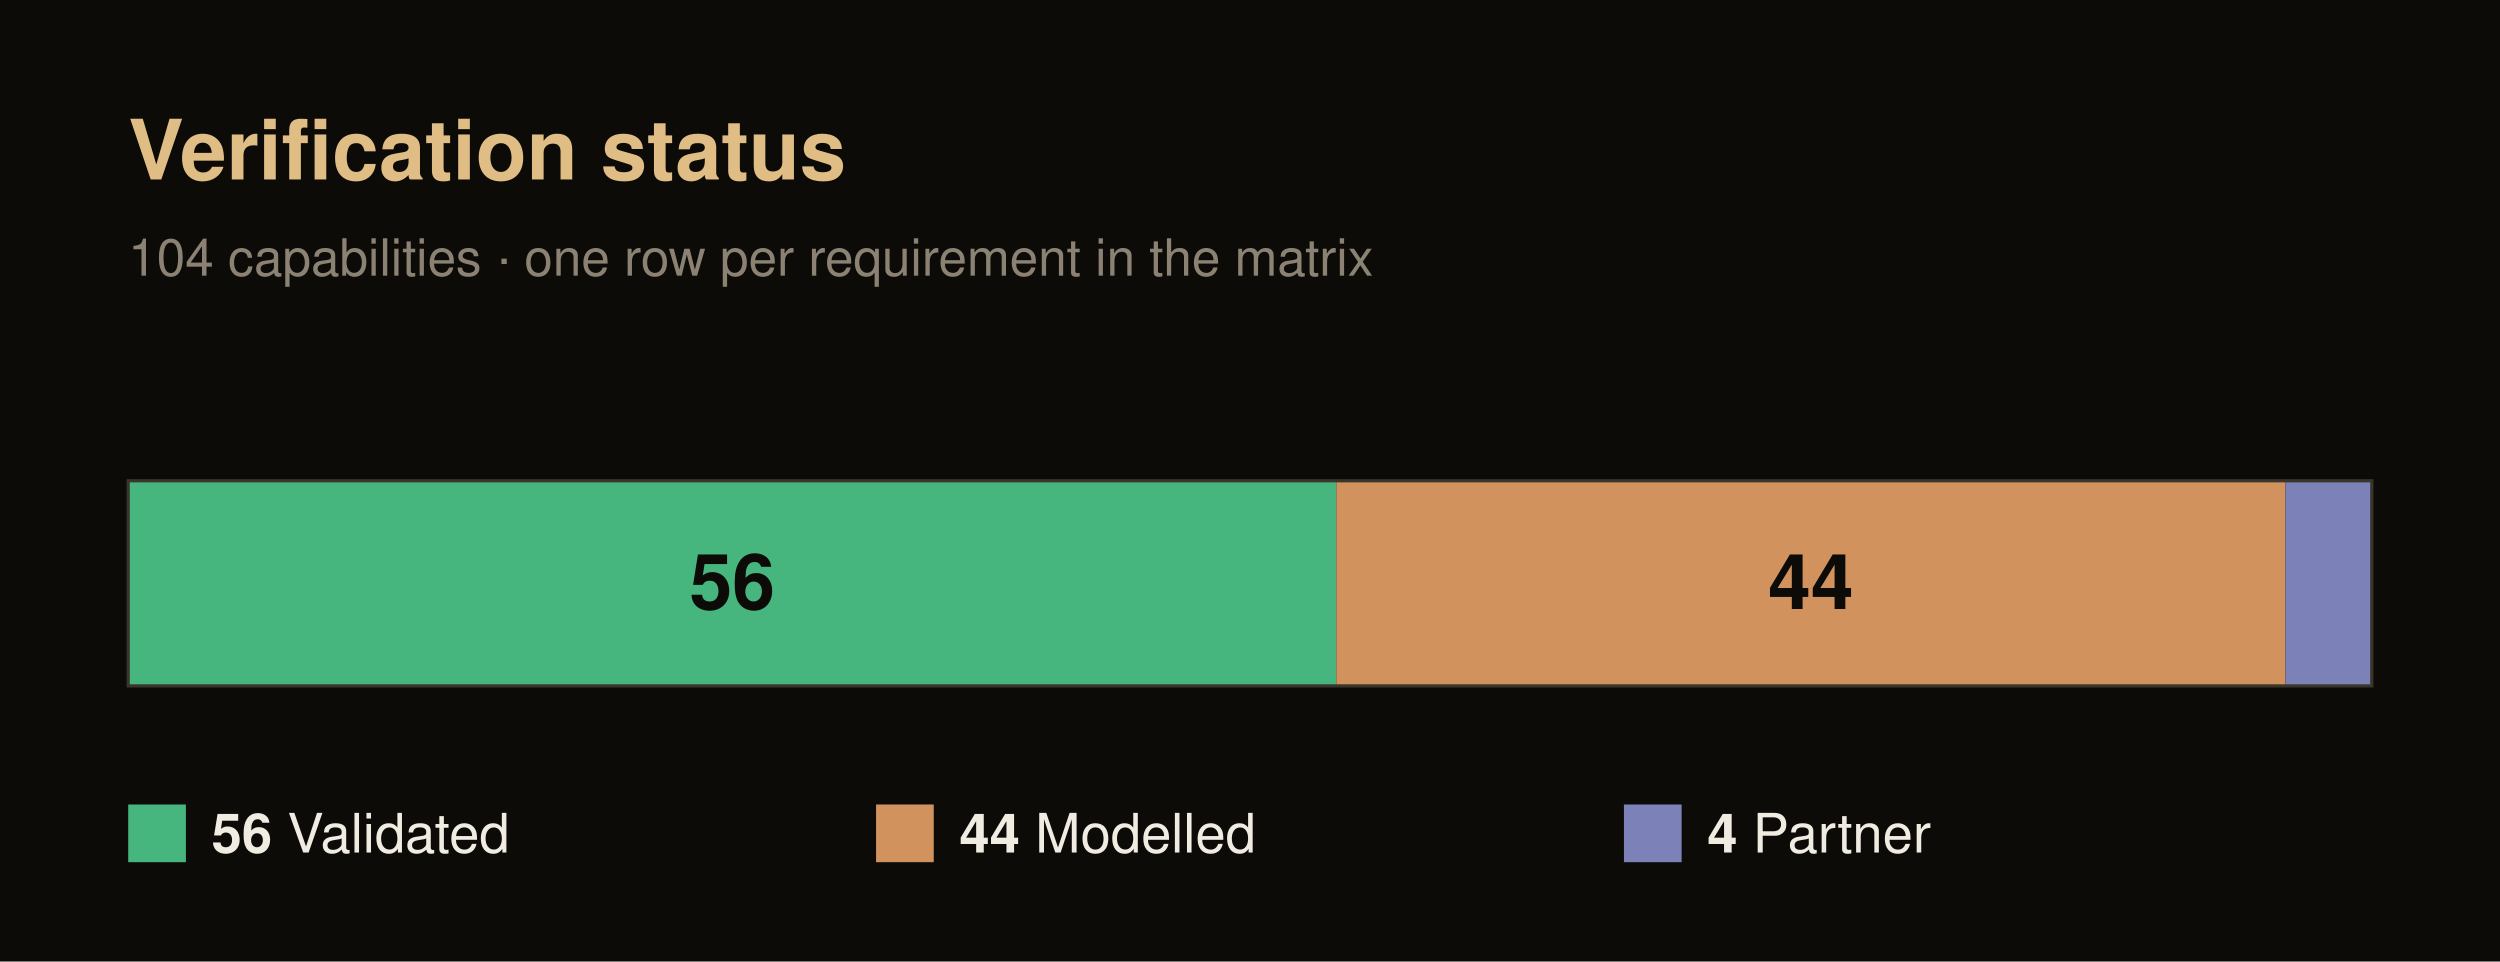
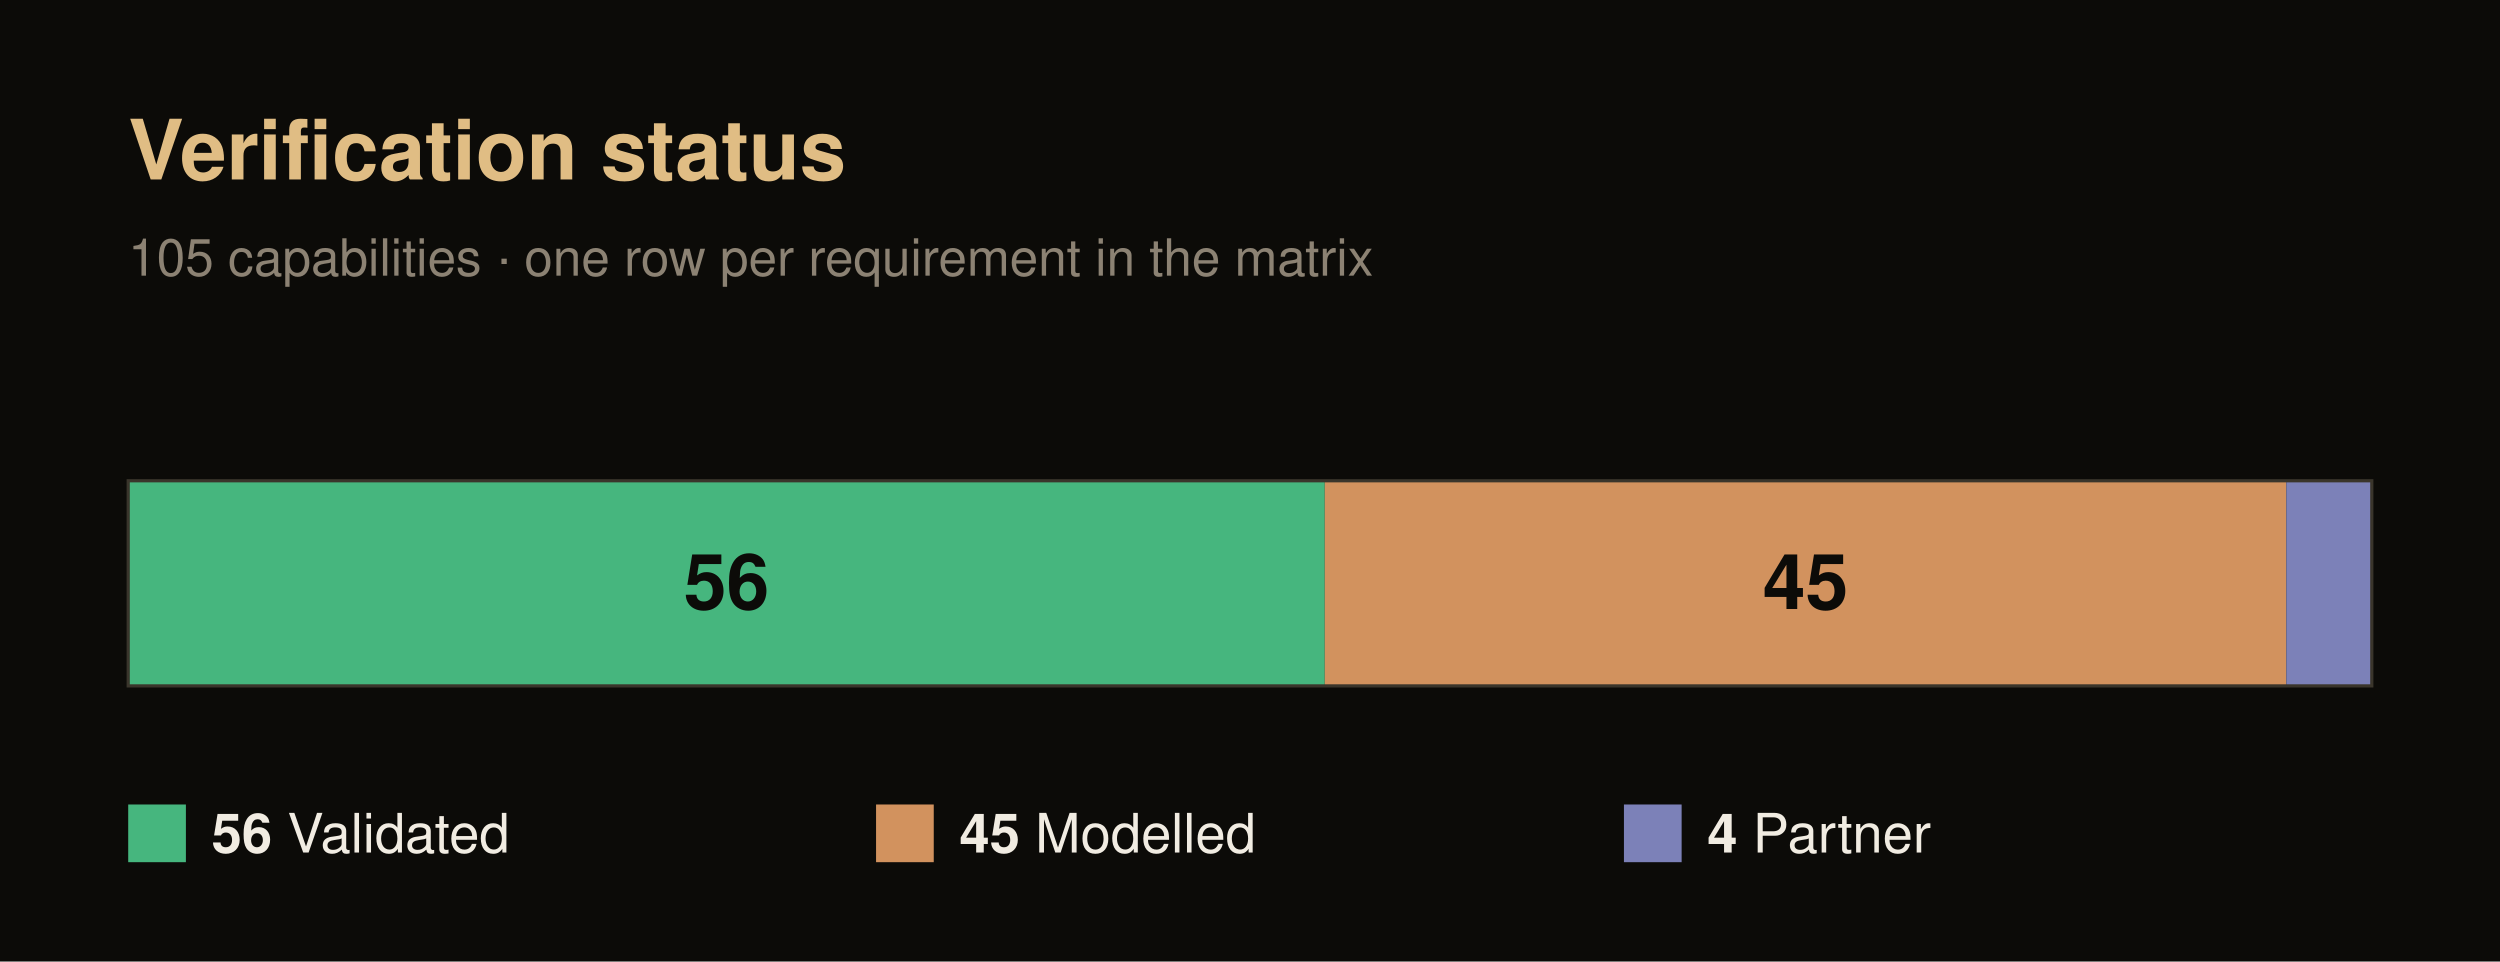
<svg xmlns="http://www.w3.org/2000/svg" width="780" height="300" viewBox="0 0 780 300" font-family="Helvetica, Arial, sans-serif">
  <rect x="0" y="0" width="780" height="300" fill="#0c0b08" />
  <text x="40" y="56" font-size="26" font-weight="700" fill="#e0bd84">Verification status</text>
-   <text x="40" y="86" font-size="16" fill="#8c8273">104 capabilities · one row per requirement in the matrix</text>
-   <rect x="40" y="150" width="376.92" height="64" fill="#46b67e" />
-   <text x="228.46" y="190" font-size="24" font-weight="700" fill="#0c0b08" text-anchor="middle">56</text>
-   <rect x="416.92" y="150" width="296.15" height="64" fill="#d2925e" />
-   <text x="565" y="190" font-size="24" font-weight="700" fill="#0c0b08" text-anchor="middle">44</text>
-   <rect x="713.08" y="150" width="26.92" height="64" fill="#7c81b8" />
+   <text x="40" y="86" font-size="16" fill="#8c8273">105 capabilities · one row per requirement in the matrix</text>
+   <rect x="40" y="150" width="373.33" height="64" fill="#46b67e" />
+   <text x="226.67" y="190" font-size="24" font-weight="700" fill="#0c0b08" text-anchor="middle">56</text>
+   <rect x="413.33" y="150" width="300" height="64" fill="#d2925e" />
+   <text x="563.33" y="190" font-size="24" font-weight="700" fill="#0c0b08" text-anchor="middle">45</text>
+   <rect x="713.33" y="150" width="26.67" height="64" fill="#7c81b8" />
  <rect x="40" y="150" width="700" height="64" fill="none" stroke="#3a352b" stroke-width="1" />
  <rect x="40" y="251" width="18" height="18" fill="#46b67e" />
  <text x="66" y="266" font-size="17" fill="#f1ece2">
    <tspan font-weight="700">56</tspan> Validated</text>
  <rect x="273.33" y="251" width="18" height="18" fill="#d2925e" />
  <text x="299.33" y="266" font-size="17" fill="#f1ece2">
-     <tspan font-weight="700">44</tspan> Modelled</text>
+     <tspan font-weight="700">45</tspan> Modelled</text>
  <rect x="506.67" y="251" width="18" height="18" fill="#7c81b8" />
  <text x="532.67" y="266" font-size="17" fill="#f1ece2">
    <tspan font-weight="700">4</tspan> Partner</text>
</svg>
